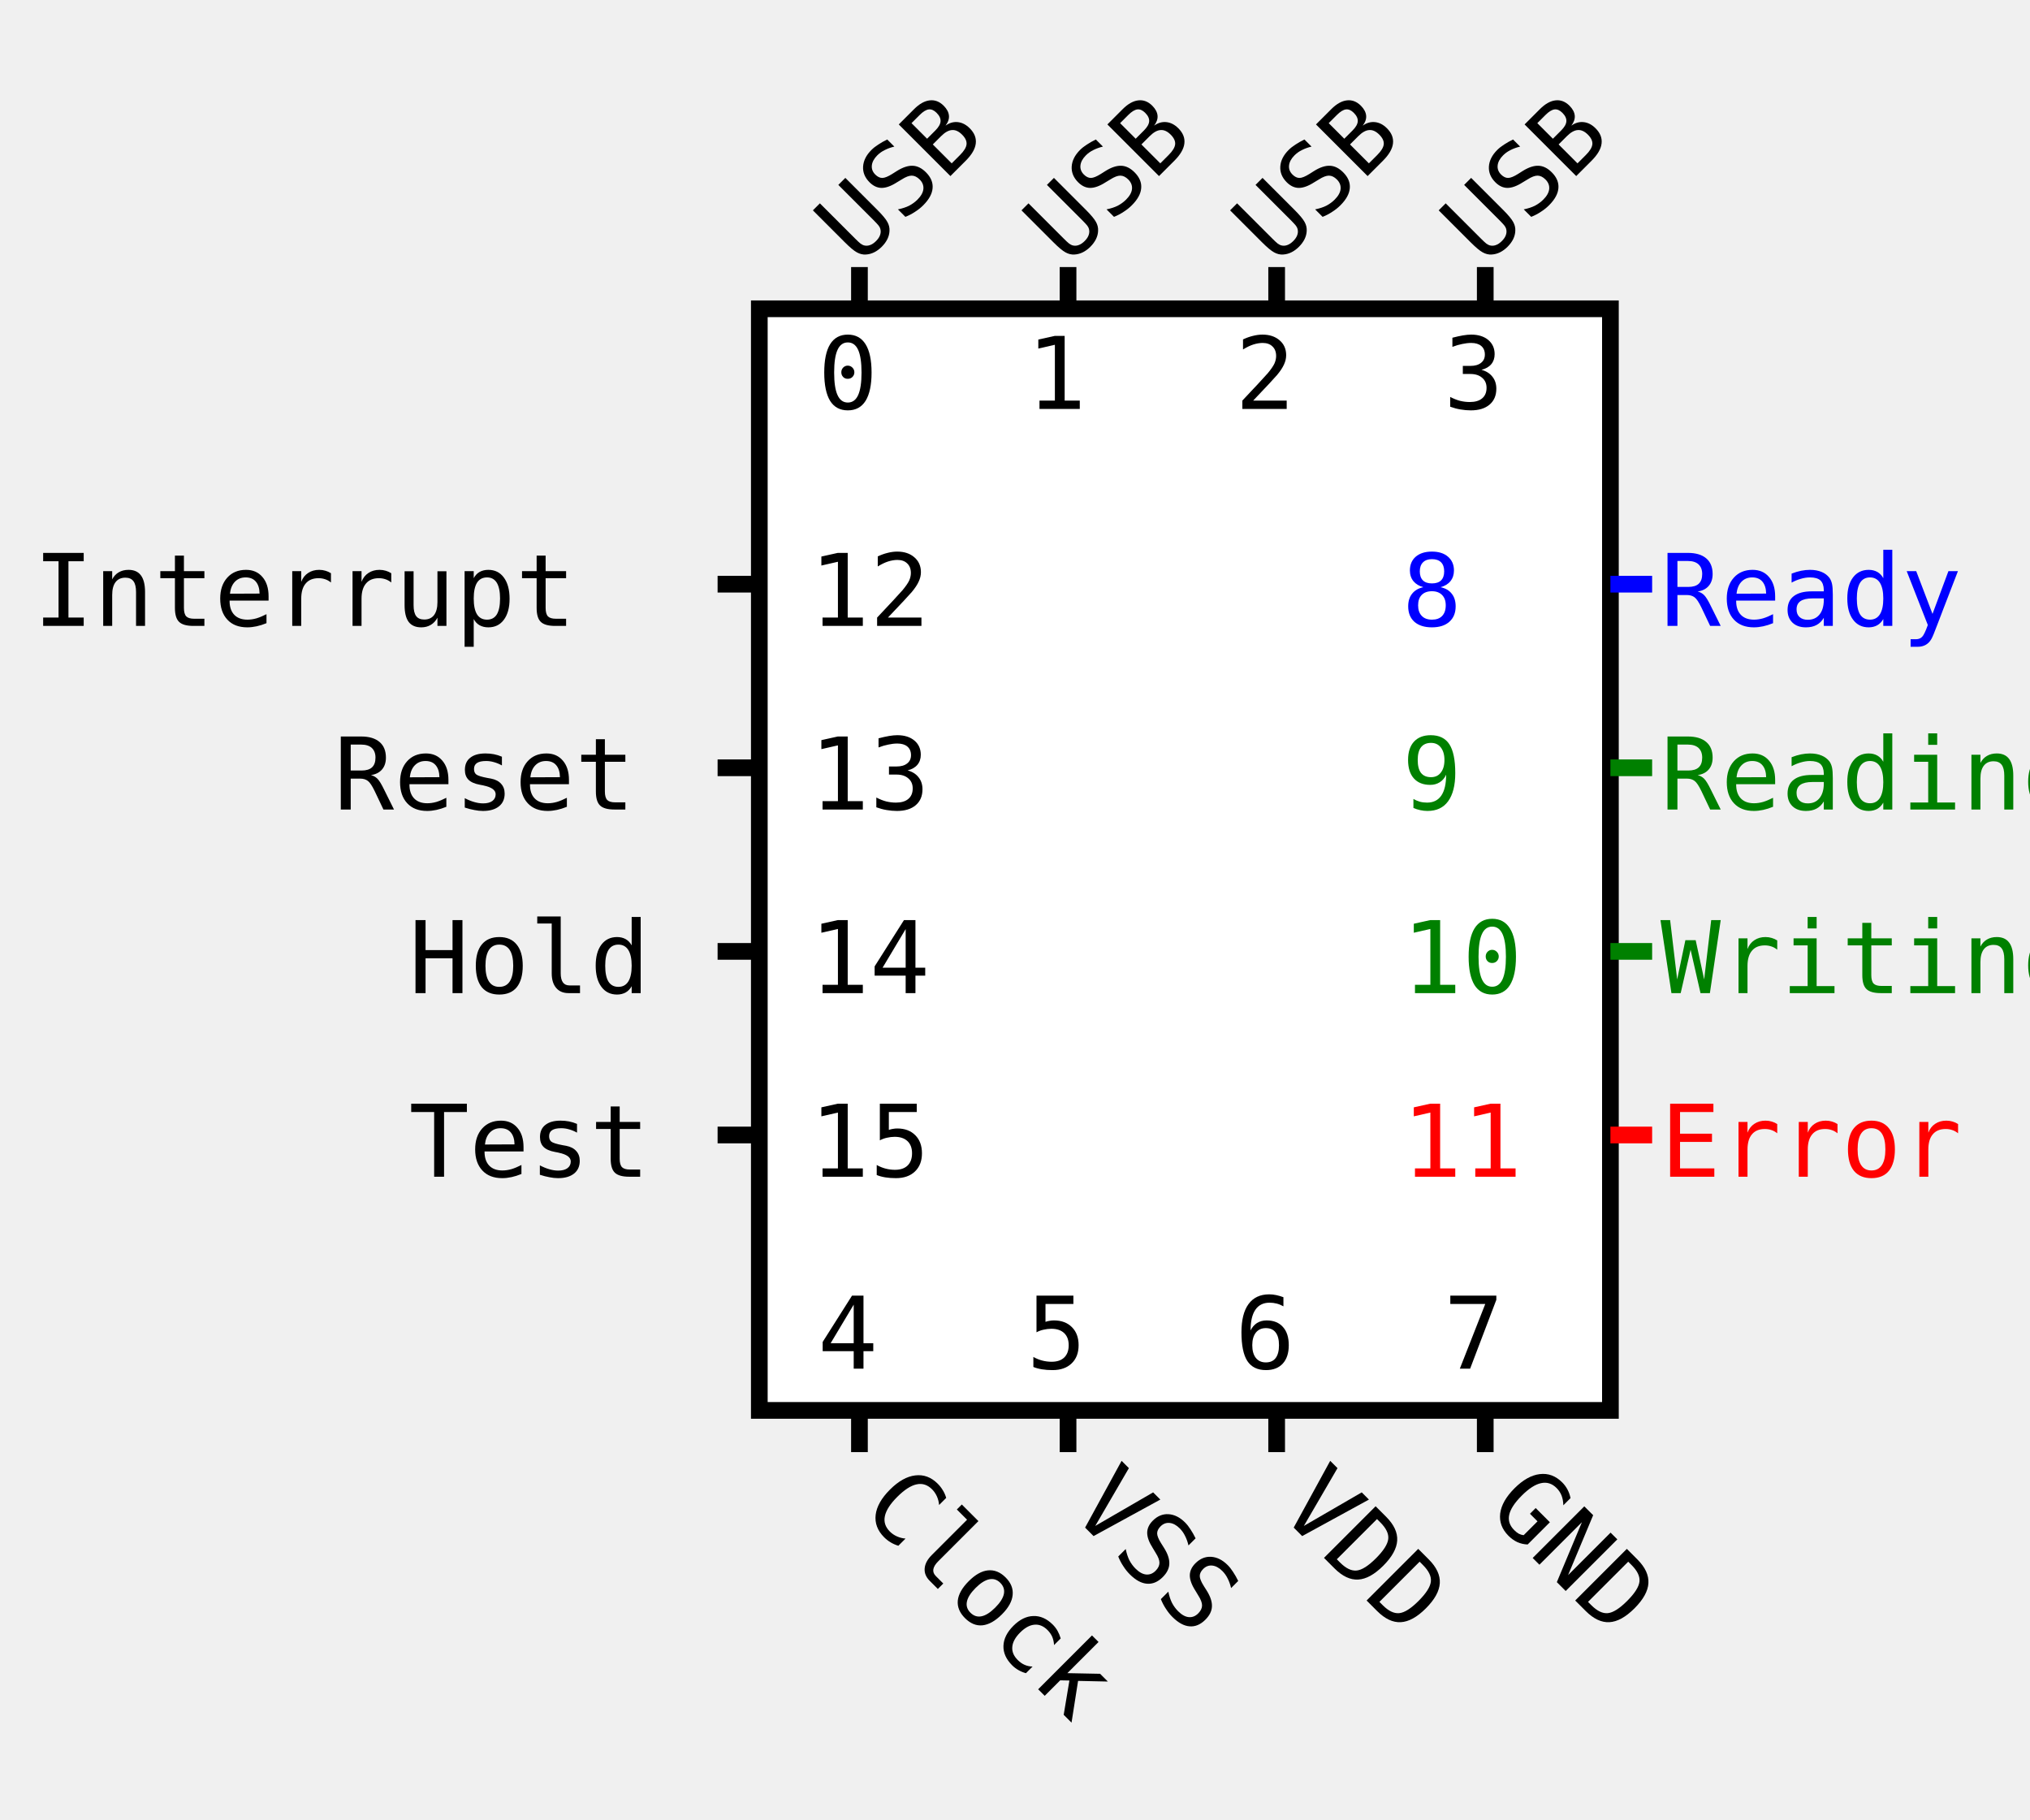
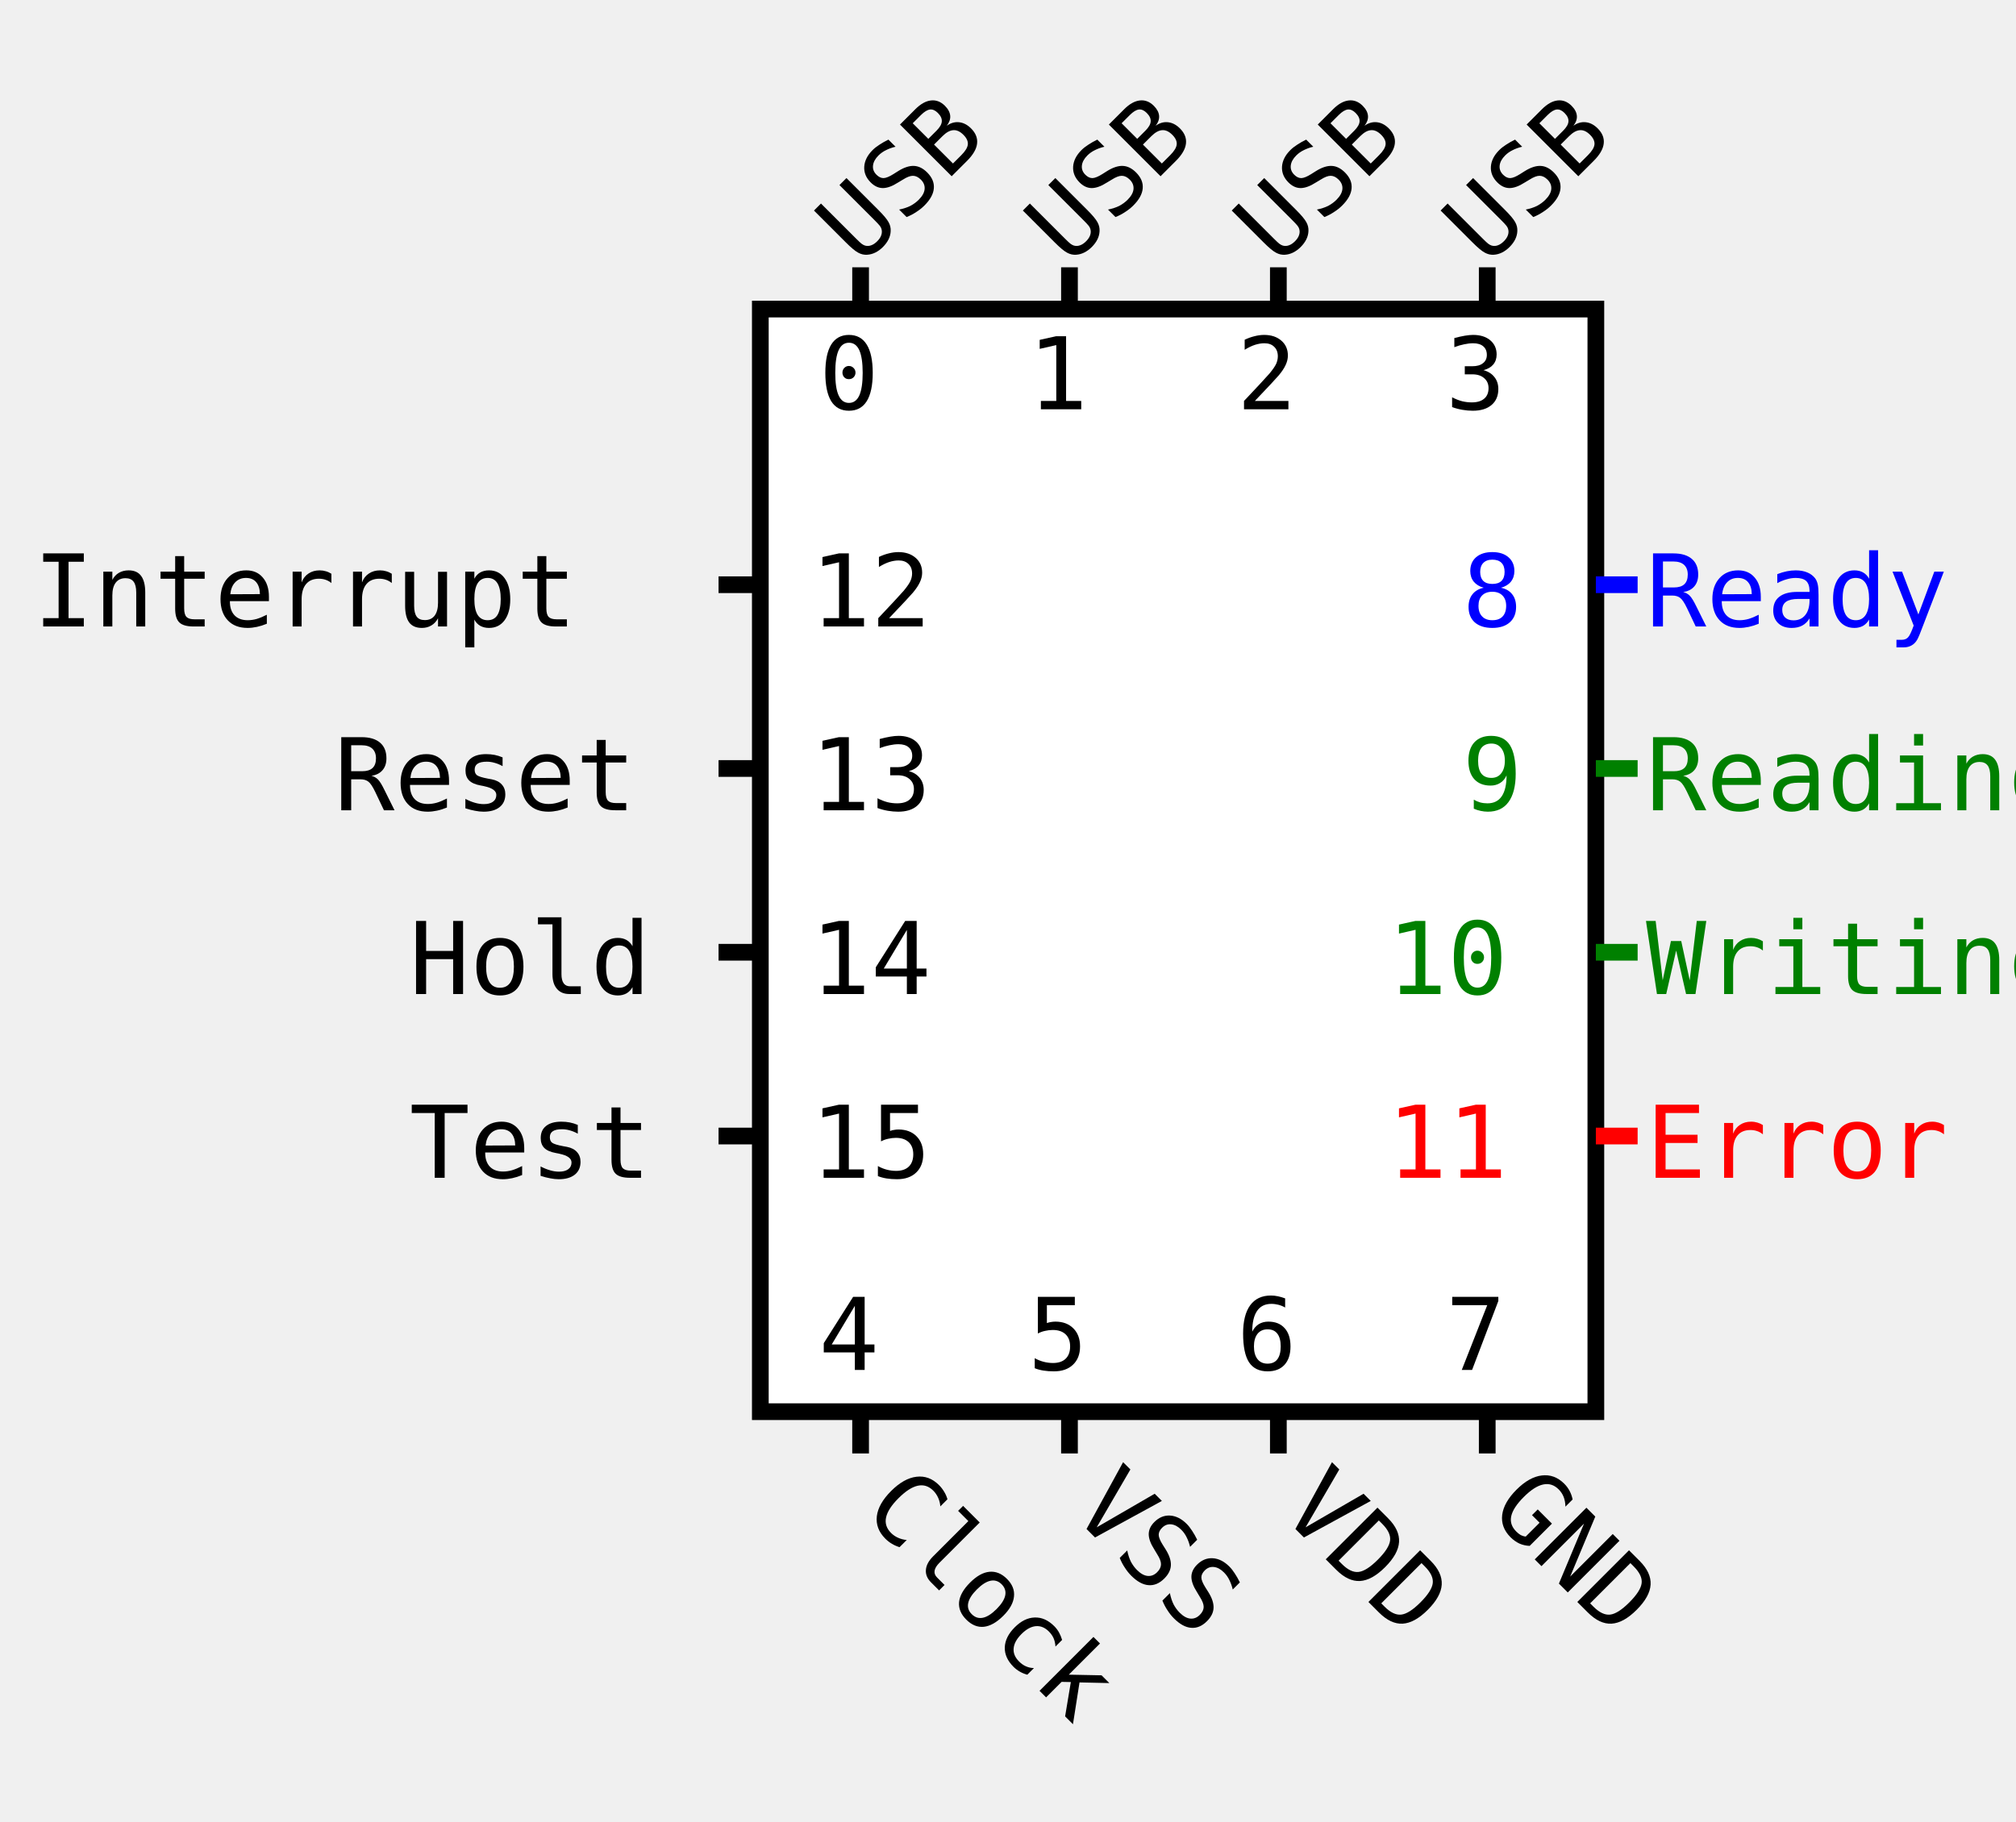
<svg xmlns="http://www.w3.org/2000/svg" version="1.1">
-   <rect x="91" y="37" width="102" height="132" fill="white" stroke-width="2" stroke="black" />
+   <rect x="91" y="37" width="100" height="132" fill="white" stroke-width="2" stroke="black" />
  <line x1="103" y1="37" x2="103" y2="32" stroke="black" stroke-width="2" />
-   <text x="98" y="49" font-family="monospace" fill="black">0 </text>
+   <text x="98" y="49" font-family="monospace" fill="black">0</text>
  <text x="103" y="32" transform="rotate(-45 103 32)" font-family="monospace" fill="black">USB</text>
  <line x1="128" y1="37" x2="128" y2="32" stroke="black" stroke-width="2" />
-   <text x="123" y="49" font-family="monospace" fill="black">1 </text>
+   <text x="123" y="49" font-family="monospace" fill="black">1</text>
  <text x="128" y="32" transform="rotate(-45 128 32)" font-family="monospace" fill="black">USB</text>
  <line x1="153" y1="37" x2="153" y2="32" stroke="black" stroke-width="2" />
-   <text x="148" y="49" font-family="monospace" fill="black">2 </text>
+   <text x="148" y="49" font-family="monospace" fill="black">2</text>
  <text x="153" y="32" transform="rotate(-45 153 32)" font-family="monospace" fill="black">USB</text>
  <line x1="178" y1="37" x2="178" y2="32" stroke="black" stroke-width="2" />
-   <text x="173" y="49" font-family="monospace" fill="black">3 </text>
+   <text x="173" y="49" font-family="monospace" fill="black">3</text>
  <text x="178" y="32" transform="rotate(-45 178 32)" font-family="monospace" fill="black">USB</text>
  <line x1="103" y1="169" x2="103" y2="174" stroke="black" stroke-width="2" />
-   <text x="98" y="164" font-family="monospace" fill="black">4 </text>
+   <text x="98" y="164" font-family="monospace" fill="black">4</text>
  <text x="103" y="181" transform="rotate(45 103 181)" font-family="monospace" fill="black">Clock</text>
  <line x1="128" y1="169" x2="128" y2="174" stroke="black" stroke-width="2" />
-   <text x="123" y="164" font-family="monospace" fill="black">5 </text>
+   <text x="123" y="164" font-family="monospace" fill="black">5</text>
  <text x="128" y="181" transform="rotate(45 128 181)" font-family="monospace" fill="black">VSS</text>
  <line x1="153" y1="169" x2="153" y2="174" stroke="black" stroke-width="2" />
-   <text x="148" y="164" font-family="monospace" fill="black">6 </text>
+   <text x="148" y="164" font-family="monospace" fill="black">6</text>
  <text x="153" y="181" transform="rotate(45 153 181)" font-family="monospace" fill="black">VDD</text>
  <line x1="178" y1="169" x2="178" y2="174" stroke="black" stroke-width="2" />
-   <text x="173" y="164" font-family="monospace" fill="black">7 </text>
+   <text x="173" y="164" font-family="monospace" fill="black">7</text>
  <text x="178" y="181" transform="rotate(45 178 181)" font-family="monospace" fill="black">GND</text>
-   <line x1="193" y1="70" x2="198" y2="70" stroke="blue" stroke-width="2" />
-   <text x="168" y="75" font-family="monospace" fill="blue">8 </text>
-   <text x="199" y="75" transform="rotate(0 199 75)" font-family="monospace" fill="blue">Ready</text>
-   <line x1="193" y1="92" x2="198" y2="92" stroke="green" stroke-width="2" />
-   <text x="168" y="97" font-family="monospace" fill="green">9 </text>
-   <text x="199" y="97" transform="rotate(0 199 97)" font-family="monospace" fill="green">Reading</text>
-   <line x1="193" y1="114" x2="198" y2="114" stroke="green" stroke-width="2" />
-   <text x="168" y="119" font-family="monospace" fill="green">10 </text>
-   <text x="199" y="119" transform="rotate(0 199 119)" font-family="monospace" fill="green">Writing</text>
-   <line x1="193" y1="136" x2="198" y2="136" stroke="red" stroke-width="2" />
-   <text x="168" y="141" font-family="monospace" fill="red">11 </text>
-   <text x="199" y="141" transform="rotate(0 199 141)" font-family="monospace" fill="red">Error</text>
+   <line x1="191" y1="70" x2="196" y2="70" stroke="blue" stroke-width="2" />
+   <text x="175" y="75" font-family="monospace" fill="blue">8</text>
+   <text x="197" y="75" transform="rotate(0 197 75)" font-family="monospace" fill="blue">Ready</text>
+   <line x1="191" y1="92" x2="196" y2="92" stroke="green" stroke-width="2" />
+   <text x="175" y="97" font-family="monospace" fill="green">9</text>
+   <text x="197" y="97" transform="rotate(0 197 97)" font-family="monospace" fill="green">Reading</text>
+   <line x1="191" y1="114" x2="196" y2="114" stroke="green" stroke-width="2" />
+   <text x="166" y="119" font-family="monospace" fill="green">10</text>
+   <text x="197" y="119" transform="rotate(0 197 119)" font-family="monospace" fill="green">Writing</text>
+   <line x1="191" y1="136" x2="196" y2="136" stroke="red" stroke-width="2" />
+   <text x="166" y="141" font-family="monospace" fill="red">11</text>
+   <text x="197" y="141" transform="rotate(0 197 141)" font-family="monospace" fill="red">Error</text>
  <line x1="91" y1="70" x2="86" y2="70" stroke="black" stroke-width="2" />
-   <text x="97" y="75" font-family="monospace" fill="black">12 </text>
+   <text x="97" y="75" font-family="monospace" fill="black">12</text>
  <text x="4" y="75" transform="rotate(0 4 75)" font-family="monospace" fill="black">Interrupt</text>
  <line x1="91" y1="92" x2="86" y2="92" stroke="black" stroke-width="2" />
-   <text x="97" y="97" font-family="monospace" fill="black">13 </text>
+   <text x="97" y="97" font-family="monospace" fill="black">13</text>
  <text x="40" y="97" transform="rotate(0 40 97)" font-family="monospace" fill="black">Reset</text>
  <line x1="91" y1="114" x2="86" y2="114" stroke="black" stroke-width="2" />
-   <text x="97" y="119" font-family="monospace" fill="black">14 </text>
+   <text x="97" y="119" font-family="monospace" fill="black">14</text>
  <text x="49" y="119" transform="rotate(0 49 119)" font-family="monospace" fill="black">Hold</text>
  <line x1="91" y1="136" x2="86" y2="136" stroke="black" stroke-width="2" />
-   <text x="97" y="141" font-family="monospace" fill="black">15 </text>
+   <text x="97" y="141" font-family="monospace" fill="black">15</text>
  <text x="49" y="141" transform="rotate(0 49 141)" font-family="monospace" fill="black">Test</text>
</svg>
